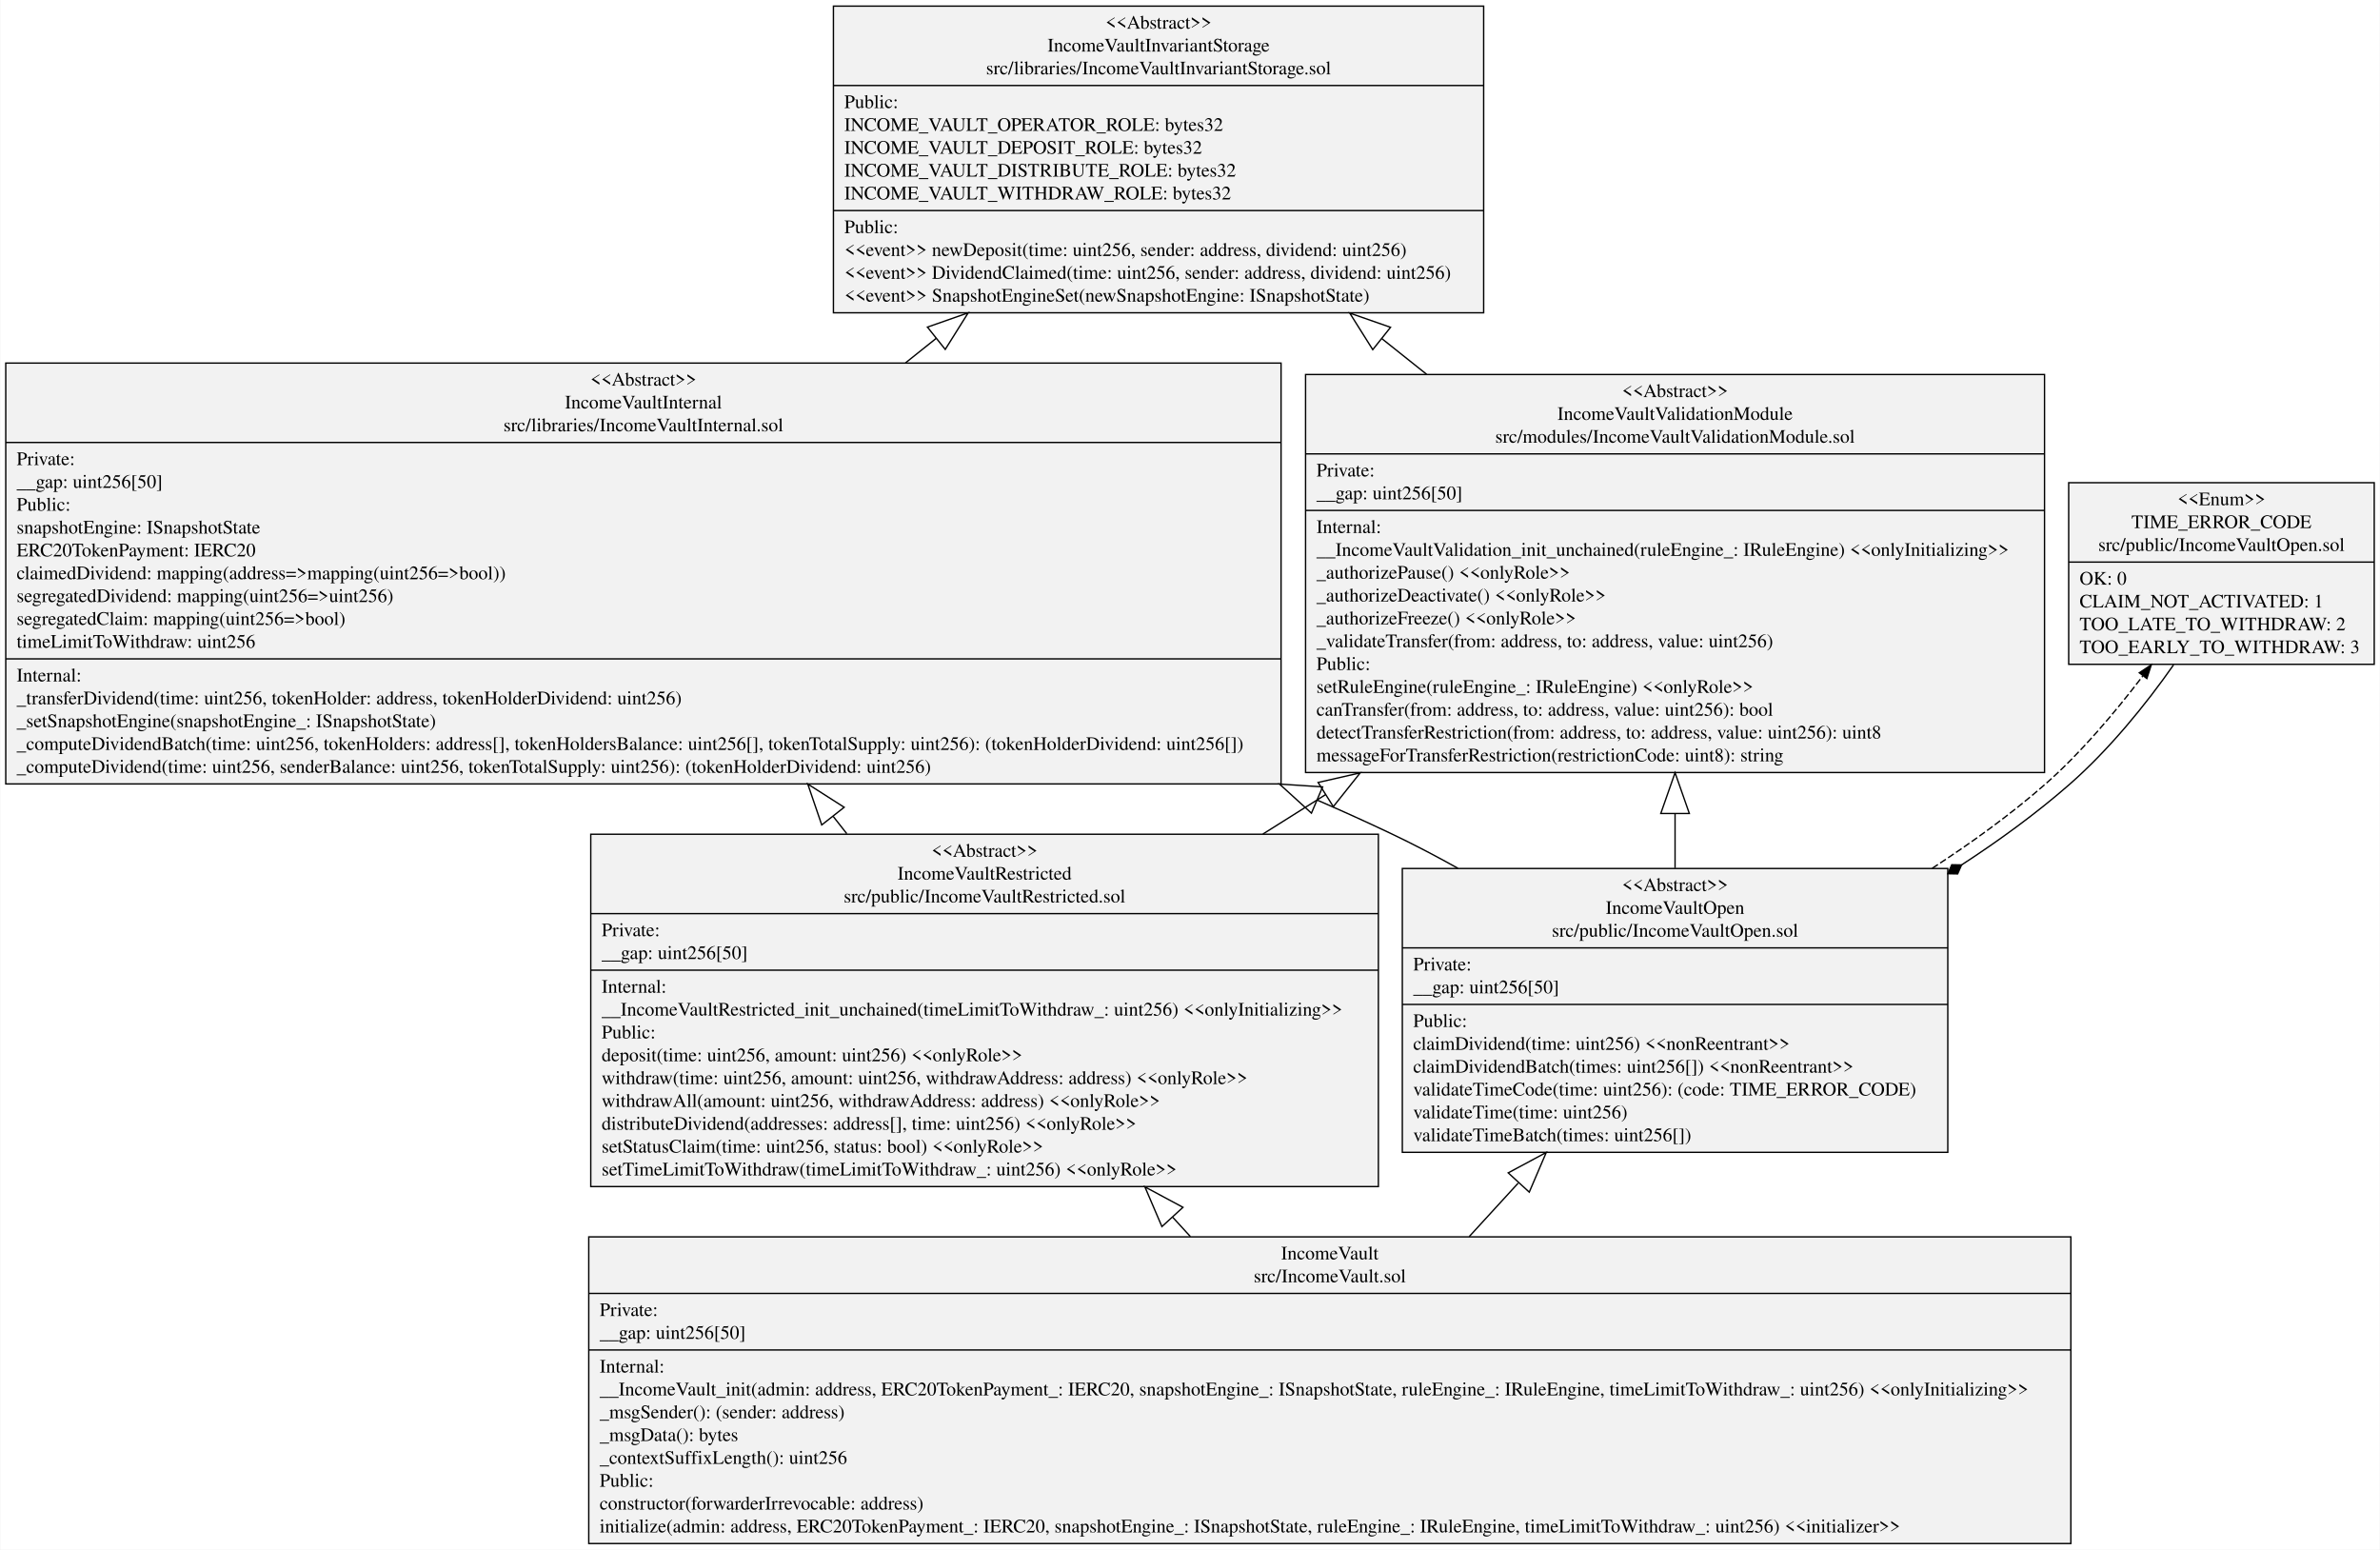
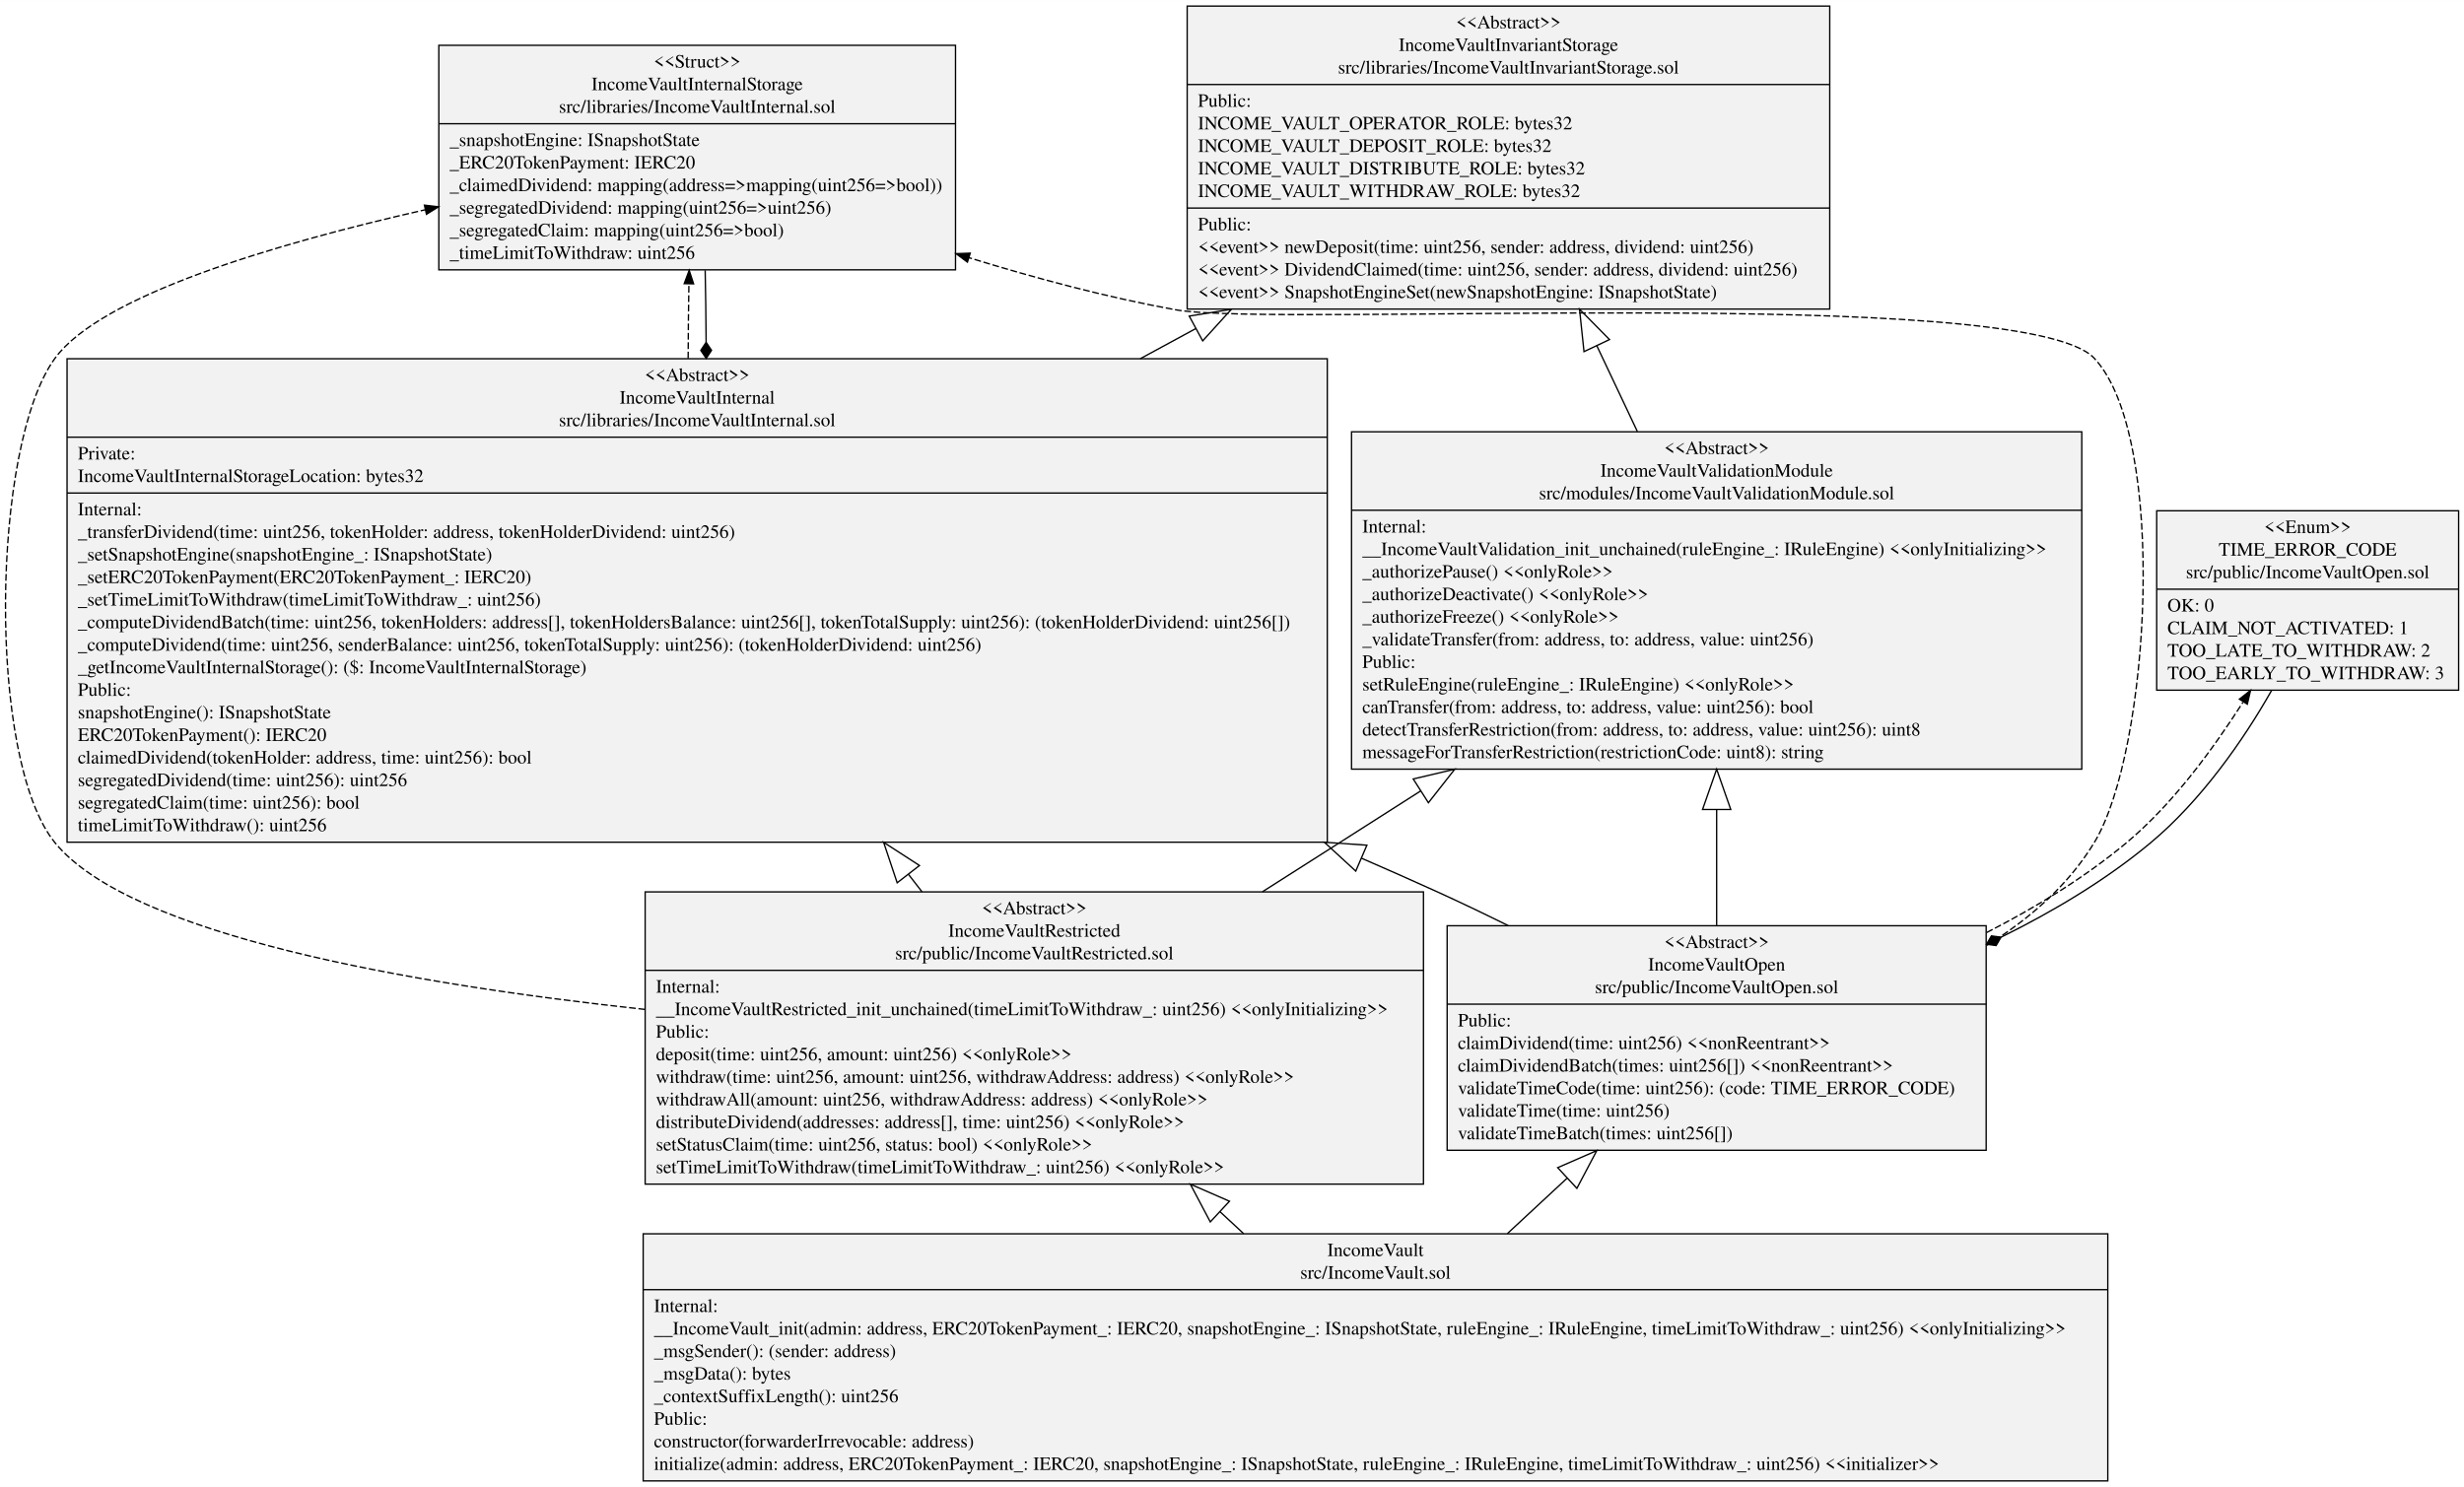
- <svg xmlns="http://www.w3.org/2000/svg" width="1751pt" height="1140pt" viewBox="0.00 0.00 1750.53 1140.00">
-   <g id="graph0" class="graph" transform="scale(1 1) rotate(0) translate(4 1136)">
-     <polygon fill="white" stroke="transparent" points="-4,4 -4,-1136 1746.53,-1136 1746.53,4 -4,4" />
+ <svg xmlns="http://www.w3.org/2000/svg" width="1834pt" height="1107pt" viewBox="0.00 0.00 1834.44 1107.20">
+   <g id="graph0" class="graph" transform="scale(1 1) rotate(0) translate(4 1103.2)">
+     <polygon fill="white" stroke="transparent" points="-4,4 -4,-1103.2 1830.44,-1103.2 1830.44,4 -4,4" />
    <g id="node1" class="node">
-       <polygon fill="#f2f2f2" stroke="black" points="428.92,-0.5 428.92,-226.1 1519.33,-226.1 1519.33,-0.5 428.92,-0.5" />
-       <text text-anchor="middle" x="974.13" y="-209.5" font-family="Times,serif" font-size="14.00">IncomeVault</text>
-       <text text-anchor="middle" x="974.13" y="-192.7" font-family="Times,serif" font-size="14.00">src/IncomeVault.sol</text>
-       <polyline fill="none" stroke="black" points="428.92,-184.5 1519.33,-184.5 " />
-       <text text-anchor="start" x="436.92" y="-167.9" font-family="Times,serif" font-size="14.00">Private:</text>
-       <text text-anchor="start" x="436.92" y="-151.1" font-family="Times,serif" font-size="14.00">   __gap: uint256[50]</text>
-       <polyline fill="none" stroke="black" points="428.92,-142.9 1519.33,-142.9 " />
-       <text text-anchor="start" x="436.92" y="-126.3" font-family="Times,serif" font-size="14.00">Internal:</text>
-       <text text-anchor="start" x="436.92" y="-109.5" font-family="Times,serif" font-size="14.00">    __IncomeVault_init(admin: address, ERC20TokenPayment_: IERC20, snapshotEngine_: ISnapshotState, ruleEngine_: IRuleEngine, timeLimitToWithdraw_: uint256) &lt;&lt;onlyInitializing&gt;&gt;</text>
-       <text text-anchor="start" x="436.92" y="-92.7" font-family="Times,serif" font-size="14.00">    _msgSender(): (sender: address)</text>
-       <text text-anchor="start" x="436.92" y="-75.9" font-family="Times,serif" font-size="14.00">    _msgData(): bytes</text>
-       <text text-anchor="start" x="436.92" y="-59.1" font-family="Times,serif" font-size="14.00">    _contextSuffixLength(): uint256</text>
-       <text text-anchor="start" x="436.92" y="-42.3" font-family="Times,serif" font-size="14.00">Public:</text>
-       <text text-anchor="start" x="436.92" y="-25.5" font-family="Times,serif" font-size="14.00">    constructor(forwarderIrrevocable: address)</text>
-       <text text-anchor="start" x="436.92" y="-8.7" font-family="Times,serif" font-size="14.00">    initialize(admin: address, ERC20TokenPayment_: IERC20, snapshotEngine_: ISnapshotState, ruleEngine_: IRuleEngine, timeLimitToWithdraw_: uint256) &lt;&lt;initializer&gt;&gt;</text>
+       <polygon fill="#f2f2f2" stroke="black" points="474.84,-0.5 474.84,-184.5 1565.25,-184.5 1565.25,-0.5 474.84,-0.5" />
+       <text text-anchor="middle" x="1020.04" y="-167.9" font-family="Times,serif" font-size="14.00">IncomeVault</text>
+       <text text-anchor="middle" x="1020.04" y="-151.1" font-family="Times,serif" font-size="14.00">src/IncomeVault.sol</text>
+       <polyline fill="none" stroke="black" points="474.84,-142.9 1565.25,-142.9 " />
+       <text text-anchor="start" x="482.84" y="-126.3" font-family="Times,serif" font-size="14.00">Internal:</text>
+       <text text-anchor="start" x="482.84" y="-109.5" font-family="Times,serif" font-size="14.00">    __IncomeVault_init(admin: address, ERC20TokenPayment_: IERC20, snapshotEngine_: ISnapshotState, ruleEngine_: IRuleEngine, timeLimitToWithdraw_: uint256) &lt;&lt;onlyInitializing&gt;&gt;</text>
+       <text text-anchor="start" x="482.84" y="-92.7" font-family="Times,serif" font-size="14.00">    _msgSender(): (sender: address)</text>
+       <text text-anchor="start" x="482.84" y="-75.9" font-family="Times,serif" font-size="14.00">    _msgData(): bytes</text>
+       <text text-anchor="start" x="482.84" y="-59.1" font-family="Times,serif" font-size="14.00">    _contextSuffixLength(): uint256</text>
+       <text text-anchor="start" x="482.84" y="-42.3" font-family="Times,serif" font-size="14.00">Public:</text>
+       <text text-anchor="start" x="482.84" y="-25.5" font-family="Times,serif" font-size="14.00">    constructor(forwarderIrrevocable: address)</text>
+       <text text-anchor="start" x="482.84" y="-8.7" font-family="Times,serif" font-size="14.00">    initialize(admin: address, ERC20TokenPayment_: IERC20, snapshotEngine_: ISnapshotState, ruleEngine_: IRuleEngine, timeLimitToWithdraw_: uint256) &lt;&lt;initializer&gt;&gt;</text>
+     </g>
+     <g id="node6" class="node">
+       <polygon fill="#f2f2f2" stroke="black" points="1073.39,-246.7 1073.39,-413.9 1474.7,-413.9 1474.7,-246.7 1073.39,-246.7" />
+       <text text-anchor="middle" x="1274.04" y="-397.3" font-family="Times,serif" font-size="14.00">&lt;&lt;Abstract&gt;&gt;</text>
+       <text text-anchor="middle" x="1274.04" y="-380.5" font-family="Times,serif" font-size="14.00">IncomeVaultOpen</text>
+       <text text-anchor="middle" x="1274.04" y="-363.7" font-family="Times,serif" font-size="14.00">src/public/IncomeVaultOpen.sol</text>
+       <polyline fill="none" stroke="black" points="1073.39,-355.5 1474.7,-355.5 " />
+       <text text-anchor="start" x="1081.39" y="-338.9" font-family="Times,serif" font-size="14.00">Public:</text>
+       <text text-anchor="start" x="1081.39" y="-322.1" font-family="Times,serif" font-size="14.00">    claimDividend(time: uint256) &lt;&lt;nonReentrant&gt;&gt;</text>
+       <text text-anchor="start" x="1081.39" y="-305.3" font-family="Times,serif" font-size="14.00">    claimDividendBatch(times: uint256[]) &lt;&lt;nonReentrant&gt;&gt;</text>
+       <text text-anchor="start" x="1081.39" y="-288.5" font-family="Times,serif" font-size="14.00">    validateTimeCode(time: uint256): (code: TIME_ERROR_CODE)</text>
+       <text text-anchor="start" x="1081.39" y="-271.7" font-family="Times,serif" font-size="14.00">    validateTime(time: uint256)</text>
+       <text text-anchor="start" x="1081.39" y="-254.9" font-family="Times,serif" font-size="14.00">    validateTimeBatch(times: uint256[])</text>
+     </g>
+     <g id="edge2" class="edge">
+       <path fill="none" stroke="black" d="M1118.25,-184.67C1132.8,-198.18 1147.89,-212.18 1162.69,-225.92" />
+       <polygon fill="none" stroke="black" points="1155.69,-233.75 1184.82,-246.47 1169.98,-218.36 1155.69,-233.75" />
+     </g>
+     <g id="node8" class="node">
+       <polygon fill="#f2f2f2" stroke="black" points="476.31,-221.5 476.31,-439.1 1055.77,-439.1 1055.77,-221.5 476.31,-221.5" />
+       <text text-anchor="middle" x="766.04" y="-422.5" font-family="Times,serif" font-size="14.00">&lt;&lt;Abstract&gt;&gt;</text>
+       <text text-anchor="middle" x="766.04" y="-405.7" font-family="Times,serif" font-size="14.00">IncomeVaultRestricted</text>
+       <text text-anchor="middle" x="766.04" y="-388.9" font-family="Times,serif" font-size="14.00">src/public/IncomeVaultRestricted.sol</text>
+       <polyline fill="none" stroke="black" points="476.31,-380.7 1055.77,-380.7 " />
+       <text text-anchor="start" x="484.31" y="-364.1" font-family="Times,serif" font-size="14.00">Internal:</text>
+       <text text-anchor="start" x="484.31" y="-347.3" font-family="Times,serif" font-size="14.00">    __IncomeVaultRestricted_init_unchained(timeLimitToWithdraw_: uint256) &lt;&lt;onlyInitializing&gt;&gt;</text>
+       <text text-anchor="start" x="484.31" y="-330.5" font-family="Times,serif" font-size="14.00">Public:</text>
+       <text text-anchor="start" x="484.31" y="-313.7" font-family="Times,serif" font-size="14.00">    deposit(time: uint256, amount: uint256) &lt;&lt;onlyRole&gt;&gt;</text>
+       <text text-anchor="start" x="484.31" y="-296.9" font-family="Times,serif" font-size="14.00">    withdraw(time: uint256, amount: uint256, withdrawAddress: address) &lt;&lt;onlyRole&gt;&gt;</text>
+       <text text-anchor="start" x="484.31" y="-280.1" font-family="Times,serif" font-size="14.00">    withdrawAll(amount: uint256, withdrawAddress: address) &lt;&lt;onlyRole&gt;&gt;</text>
+       <text text-anchor="start" x="484.31" y="-263.3" font-family="Times,serif" font-size="14.00">    distributeDividend(addresses: address[], time: uint256) &lt;&lt;onlyRole&gt;&gt;</text>
+       <text text-anchor="start" x="484.31" y="-246.5" font-family="Times,serif" font-size="14.00">    setStatusClaim(time: uint256, status: bool) &lt;&lt;onlyRole&gt;&gt;</text>
+       <text text-anchor="start" x="484.31" y="-229.7" font-family="Times,serif" font-size="14.00">    setTimeLimitToWithdraw(timeLimitToWithdraw_: uint256) &lt;&lt;onlyRole&gt;&gt;</text>
+     </g>
+     <g id="edge1" class="edge">
+       <path fill="none" stroke="black" d="M921.84,-184.67C916.06,-190.03 910.19,-195.48 904.3,-200.95" />
+       <polygon fill="none" stroke="black" points="897.05,-193.36 882.2,-221.46 911.33,-208.75 897.05,-193.36" />
+     </g>
+     <g id="node2" class="node">
+       <polygon fill="#f2f2f2" stroke="black" points="45.92,-476.1 45.92,-836.1 984.17,-836.1 984.17,-476.1 45.92,-476.1" />
+       <text text-anchor="middle" x="515.04" y="-819.5" font-family="Times,serif" font-size="14.00">&lt;&lt;Abstract&gt;&gt;</text>
+       <text text-anchor="middle" x="515.04" y="-802.7" font-family="Times,serif" font-size="14.00">IncomeVaultInternal</text>
+       <text text-anchor="middle" x="515.04" y="-785.9" font-family="Times,serif" font-size="14.00">src/libraries/IncomeVaultInternal.sol</text>
+       <polyline fill="none" stroke="black" points="45.92,-777.7 984.17,-777.7 " />
+       <text text-anchor="start" x="53.92" y="-761.1" font-family="Times,serif" font-size="14.00">Private:</text>
+       <text text-anchor="start" x="53.92" y="-744.3" font-family="Times,serif" font-size="14.00">   IncomeVaultInternalStorageLocation: bytes32</text>
+       <polyline fill="none" stroke="black" points="45.92,-736.1 984.17,-736.1 " />
+       <text text-anchor="start" x="53.92" y="-719.5" font-family="Times,serif" font-size="14.00">Internal:</text>
+       <text text-anchor="start" x="53.92" y="-702.7" font-family="Times,serif" font-size="14.00">    _transferDividend(time: uint256, tokenHolder: address, tokenHolderDividend: uint256)</text>
+       <text text-anchor="start" x="53.92" y="-685.9" font-family="Times,serif" font-size="14.00">    _setSnapshotEngine(snapshotEngine_: ISnapshotState)</text>
+       <text text-anchor="start" x="53.92" y="-669.1" font-family="Times,serif" font-size="14.00">    _setERC20TokenPayment(ERC20TokenPayment_: IERC20)</text>
+       <text text-anchor="start" x="53.92" y="-652.3" font-family="Times,serif" font-size="14.00">    _setTimeLimitToWithdraw(timeLimitToWithdraw_: uint256)</text>
+       <text text-anchor="start" x="53.92" y="-635.5" font-family="Times,serif" font-size="14.00">    _computeDividendBatch(time: uint256, tokenHolders: address[], tokenHoldersBalance: uint256[], tokenTotalSupply: uint256): (tokenHolderDividend: uint256[])</text>
+       <text text-anchor="start" x="53.92" y="-618.7" font-family="Times,serif" font-size="14.00">    _computeDividend(time: uint256, senderBalance: uint256, tokenTotalSupply: uint256): (tokenHolderDividend: uint256)</text>
+       <text text-anchor="start" x="53.92" y="-601.9" font-family="Times,serif" font-size="14.00">    _getIncomeVaultInternalStorage(): ($: IncomeVaultInternalStorage)</text>
+       <text text-anchor="start" x="53.92" y="-585.1" font-family="Times,serif" font-size="14.00">Public:</text>
+       <text text-anchor="start" x="53.92" y="-568.3" font-family="Times,serif" font-size="14.00">    snapshotEngine(): ISnapshotState</text>
+       <text text-anchor="start" x="53.92" y="-551.5" font-family="Times,serif" font-size="14.00">    ERC20TokenPayment(): IERC20</text>
+       <text text-anchor="start" x="53.92" y="-534.7" font-family="Times,serif" font-size="14.00">    claimedDividend(tokenHolder: address, time: uint256): bool</text>
+       <text text-anchor="start" x="53.92" y="-517.9" font-family="Times,serif" font-size="14.00">    segregatedDividend(time: uint256): uint256</text>
+       <text text-anchor="start" x="53.92" y="-501.1" font-family="Times,serif" font-size="14.00">    segregatedClaim(time: uint256): bool</text>
+       <text text-anchor="start" x="53.92" y="-484.3" font-family="Times,serif" font-size="14.00">    timeLimitToWithdraw(): uint256</text>
+     </g>
+     <g id="node3" class="node">
+       <polygon fill="#f2f2f2" stroke="black" points="322.71,-902.3 322.71,-1069.5 707.38,-1069.5 707.38,-902.3 322.71,-902.3" />
+       <text text-anchor="middle" x="515.04" y="-1052.9" font-family="Times,serif" font-size="14.00">&lt;&lt;Struct&gt;&gt;</text>
+       <text text-anchor="middle" x="515.04" y="-1036.1" font-family="Times,serif" font-size="14.00">IncomeVaultInternalStorage</text>
+       <text text-anchor="middle" x="515.04" y="-1019.3" font-family="Times,serif" font-size="14.00">src/libraries/IncomeVaultInternal.sol</text>
+       <polyline fill="none" stroke="black" points="322.71,-1011.1 707.38,-1011.1 " />
+       <text text-anchor="start" x="330.71" y="-994.5" font-family="Times,serif" font-size="14.00">_snapshotEngine: ISnapshotState</text>
+       <text text-anchor="start" x="330.71" y="-977.7" font-family="Times,serif" font-size="14.00">_ERC20TokenPayment: IERC20</text>
+       <text text-anchor="start" x="330.71" y="-960.9" font-family="Times,serif" font-size="14.00">_claimedDividend: mapping(address=&gt;mapping(uint256=&gt;bool))</text>
+       <text text-anchor="start" x="330.71" y="-944.1" font-family="Times,serif" font-size="14.00">_segregatedDividend: mapping(uint256=&gt;uint256)</text>
+       <text text-anchor="start" x="330.71" y="-927.3" font-family="Times,serif" font-size="14.00">_segregatedClaim: mapping(uint256=&gt;bool)</text>
+       <text text-anchor="start" x="330.71" y="-910.5" font-family="Times,serif" font-size="14.00">_timeLimitToWithdraw: uint256</text>
+     </g>
+     <g id="edge5" class="edge">
+       <path fill="none" stroke="black" stroke-dasharray="5,2" d="M508.32,-836.35C508.39,-855.46 508.58,-874.3 508.89,-891.8" />
+       <polygon fill="black" stroke="black" points="505.39,-892.01 509.09,-901.94 512.39,-891.88 505.39,-892.01" />
+     </g>
+     <g id="node4" class="node">
+       <polygon fill="#f2f2f2" stroke="black" points="879.85,-873.1 879.85,-1098.7 1358.24,-1098.7 1358.24,-873.1 879.85,-873.1" />
+       <text text-anchor="middle" x="1119.04" y="-1082.1" font-family="Times,serif" font-size="14.00">&lt;&lt;Abstract&gt;&gt;</text>
+       <text text-anchor="middle" x="1119.04" y="-1065.3" font-family="Times,serif" font-size="14.00">IncomeVaultInvariantStorage</text>
+       <text text-anchor="middle" x="1119.04" y="-1048.5" font-family="Times,serif" font-size="14.00">src/libraries/IncomeVaultInvariantStorage.sol</text>
+       <polyline fill="none" stroke="black" points="879.85,-1040.3 1358.24,-1040.3 " />
+       <text text-anchor="start" x="887.85" y="-1023.7" font-family="Times,serif" font-size="14.00">Public:</text>
+       <text text-anchor="start" x="887.85" y="-1006.9" font-family="Times,serif" font-size="14.00">   INCOME_VAULT_OPERATOR_ROLE: bytes32</text>
+       <text text-anchor="start" x="887.85" y="-990.1" font-family="Times,serif" font-size="14.00">   INCOME_VAULT_DEPOSIT_ROLE: bytes32</text>
+       <text text-anchor="start" x="887.85" y="-973.3" font-family="Times,serif" font-size="14.00">   INCOME_VAULT_DISTRIBUTE_ROLE: bytes32</text>
+       <text text-anchor="start" x="887.85" y="-956.5" font-family="Times,serif" font-size="14.00">   INCOME_VAULT_WITHDRAW_ROLE: bytes32</text>
+       <polyline fill="none" stroke="black" points="879.85,-948.3 1358.24,-948.3 " />
+       <text text-anchor="start" x="887.85" y="-931.7" font-family="Times,serif" font-size="14.00">Public:</text>
+       <text text-anchor="start" x="887.85" y="-914.9" font-family="Times,serif" font-size="14.00">    &lt;&lt;event&gt;&gt; newDeposit(time: uint256, sender: address, dividend: uint256)</text>
+       <text text-anchor="start" x="887.85" y="-898.1" font-family="Times,serif" font-size="14.00">    &lt;&lt;event&gt;&gt; DividendClaimed(time: uint256, sender: address, dividend: uint256)</text>
+       <text text-anchor="start" x="887.85" y="-881.3" font-family="Times,serif" font-size="14.00">    &lt;&lt;event&gt;&gt; SnapshotEngineSet(newSnapshotEngine: ISnapshotState)</text>
+     </g>
+     <g id="edge4" class="edge">
+       <path fill="none" stroke="black" d="M844.88,-836.11C858.82,-843.67 872.68,-851.19 886.34,-858.61" />
+       <polygon fill="none" stroke="black" points="881.38,-867.86 912.76,-872.94 891.4,-849.41 881.38,-867.86" />
+     </g>
+     <g id="edge3" class="edge">
+       <path fill="none" stroke="black" d="M521,-901.94C521.36,-885.24 521.59,-867.04 521.71,-848.36" />
+       <polygon fill="black" stroke="black" points="521.71,-848.35 517.74,-842.33 521.77,-836.35 525.74,-842.36 521.71,-848.35" />
    </g>
    <g id="node5" class="node">
-       <polygon fill="#f2f2f2" stroke="black" points="1027.47,-288.3 1027.47,-497.1 1428.79,-497.1 1428.79,-288.3 1027.47,-288.3" />
-       <text text-anchor="middle" x="1228.13" y="-480.5" font-family="Times,serif" font-size="14.00">&lt;&lt;Abstract&gt;&gt;</text>
-       <text text-anchor="middle" x="1228.13" y="-463.7" font-family="Times,serif" font-size="14.00">IncomeVaultOpen</text>
-       <text text-anchor="middle" x="1228.13" y="-446.9" font-family="Times,serif" font-size="14.00">src/public/IncomeVaultOpen.sol</text>
-       <polyline fill="none" stroke="black" points="1027.47,-438.7 1428.79,-438.7 " />
-       <text text-anchor="start" x="1035.47" y="-422.1" font-family="Times,serif" font-size="14.00">Private:</text>
-       <text text-anchor="start" x="1035.47" y="-405.3" font-family="Times,serif" font-size="14.00">   __gap: uint256[50]</text>
-       <polyline fill="none" stroke="black" points="1027.47,-397.1 1428.79,-397.1 " />
-       <text text-anchor="start" x="1035.47" y="-380.5" font-family="Times,serif" font-size="14.00">Public:</text>
-       <text text-anchor="start" x="1035.47" y="-363.7" font-family="Times,serif" font-size="14.00">    claimDividend(time: uint256) &lt;&lt;nonReentrant&gt;&gt;</text>
-       <text text-anchor="start" x="1035.47" y="-346.9" font-family="Times,serif" font-size="14.00">    claimDividendBatch(times: uint256[]) &lt;&lt;nonReentrant&gt;&gt;</text>
-       <text text-anchor="start" x="1035.47" y="-330.1" font-family="Times,serif" font-size="14.00">    validateTimeCode(time: uint256): (code: TIME_ERROR_CODE)</text>
-       <text text-anchor="start" x="1035.47" y="-313.3" font-family="Times,serif" font-size="14.00">    validateTime(time: uint256)</text>
-       <text text-anchor="start" x="1035.47" y="-296.5" font-family="Times,serif" font-size="14.00">    validateTimeBatch(times: uint256[])</text>
+       <polygon fill="#f2f2f2" stroke="black" points="1002.21,-530.5 1002.21,-781.7 1545.88,-781.7 1545.88,-530.5 1002.21,-530.5" />
+       <text text-anchor="middle" x="1274.04" y="-765.1" font-family="Times,serif" font-size="14.00">&lt;&lt;Abstract&gt;&gt;</text>
+       <text text-anchor="middle" x="1274.04" y="-748.3" font-family="Times,serif" font-size="14.00">IncomeVaultValidationModule</text>
+       <text text-anchor="middle" x="1274.04" y="-731.5" font-family="Times,serif" font-size="14.00">src/modules/IncomeVaultValidationModule.sol</text>
+       <polyline fill="none" stroke="black" points="1002.21,-723.3 1545.88,-723.3 " />
+       <text text-anchor="start" x="1010.21" y="-706.7" font-family="Times,serif" font-size="14.00">Internal:</text>
+       <text text-anchor="start" x="1010.21" y="-689.9" font-family="Times,serif" font-size="14.00">    __IncomeVaultValidation_init_unchained(ruleEngine_: IRuleEngine) &lt;&lt;onlyInitializing&gt;&gt;</text>
+       <text text-anchor="start" x="1010.21" y="-673.1" font-family="Times,serif" font-size="14.00">    _authorizePause() &lt;&lt;onlyRole&gt;&gt;</text>
+       <text text-anchor="start" x="1010.21" y="-656.3" font-family="Times,serif" font-size="14.00">    _authorizeDeactivate() &lt;&lt;onlyRole&gt;&gt;</text>
+       <text text-anchor="start" x="1010.21" y="-639.5" font-family="Times,serif" font-size="14.00">    _authorizeFreeze() &lt;&lt;onlyRole&gt;&gt;</text>
+       <text text-anchor="start" x="1010.21" y="-622.7" font-family="Times,serif" font-size="14.00">    _validateTransfer(from: address, to: address, value: uint256)</text>
+       <text text-anchor="start" x="1010.21" y="-605.9" font-family="Times,serif" font-size="14.00">Public:</text>
+       <text text-anchor="start" x="1010.21" y="-589.1" font-family="Times,serif" font-size="14.00">    setRuleEngine(ruleEngine_: IRuleEngine) &lt;&lt;onlyRole&gt;&gt;</text>
+       <text text-anchor="start" x="1010.21" y="-572.3" font-family="Times,serif" font-size="14.00">    canTransfer(from: address, to: address, value: uint256): bool</text>
+       <text text-anchor="start" x="1010.21" y="-555.5" font-family="Times,serif" font-size="14.00">    detectTransferRestriction(from: address, to: address, value: uint256): uint8</text>
+       <text text-anchor="start" x="1010.21" y="-538.7" font-family="Times,serif" font-size="14.00">    messageForTransferRestriction(restrictionCode: uint8): string</text>
    </g>
-     <g id="edge2" class="edge">
-       <path fill="none" stroke="black" d="M1076.71,-226.33C1088.56,-239.27 1100.7,-252.53 1112.71,-265.64" />
-       <polygon fill="none" stroke="black" points="1105.38,-273.19 1133.38,-288.22 1120.86,-259 1105.38,-273.19" />
+     <g id="edge6" class="edge">
+       <path fill="none" stroke="black" d="M1215,-781.96C1205.16,-802.78 1194.89,-824.5 1184.89,-845.65" />
+       <polygon fill="none" stroke="black" points="1175.28,-841.4 1171.95,-873.01 1194.27,-850.38 1175.28,-841.4" />
+     </g>
+     <g id="edge9" class="edge">
+       <path fill="none" stroke="black" d="M1118.85,-413.99C1100.84,-422.9 1082.63,-431.62 1065.04,-439.6 1046.92,-447.82 1028.39,-456.03 1009.61,-464.18" />
+       <polygon fill="none" stroke="black" points="1005.35,-454.58 981.95,-476.09 1013.65,-473.88 1005.35,-454.58" />
+     </g>
+     <g id="edge10" class="edge">
+       <path fill="none" stroke="black" stroke-dasharray="5,2" d="M1475.01,-399.19C1506.89,-418.86 1535.68,-443.89 1555.04,-475.6 1596.85,-544.07 1610.26,-778.4 1555.04,-836.6 1502.66,-891.81 945.93,-859.04 871.04,-872.6 820.42,-881.76 766.96,-896.04 717.29,-911.38" />
+       <polygon fill="black" stroke="black" points="716.24,-908.04 707.74,-914.36 718.33,-914.73 716.24,-908.04" />
+     </g>
+     <g id="edge8" class="edge">
+       <path fill="none" stroke="black" d="M1274.04,-414.27C1274.04,-440.62 1274.04,-470.67 1274.04,-500.39" />
+       <polygon fill="none" stroke="black" points="1263.54,-500.46 1274.04,-530.46 1284.54,-500.46 1263.54,-500.46" />
    </g>
    <g id="node7" class="node">
-       <polygon fill="#f2f2f2" stroke="black" points="430.4,-263.1 430.4,-522.3 1009.86,-522.3 1009.86,-263.1 430.4,-263.1" />
-       <text text-anchor="middle" x="720.13" y="-505.7" font-family="Times,serif" font-size="14.00">&lt;&lt;Abstract&gt;&gt;</text>
-       <text text-anchor="middle" x="720.13" y="-488.9" font-family="Times,serif" font-size="14.00">IncomeVaultRestricted</text>
-       <text text-anchor="middle" x="720.13" y="-472.1" font-family="Times,serif" font-size="14.00">src/public/IncomeVaultRestricted.sol</text>
-       <polyline fill="none" stroke="black" points="430.4,-463.9 1009.86,-463.9 " />
-       <text text-anchor="start" x="438.4" y="-447.3" font-family="Times,serif" font-size="14.00">Private:</text>
-       <text text-anchor="start" x="438.4" y="-430.5" font-family="Times,serif" font-size="14.00">   __gap: uint256[50]</text>
-       <polyline fill="none" stroke="black" points="430.4,-422.3 1009.86,-422.3 " />
-       <text text-anchor="start" x="438.4" y="-405.7" font-family="Times,serif" font-size="14.00">Internal:</text>
-       <text text-anchor="start" x="438.4" y="-388.9" font-family="Times,serif" font-size="14.00">    __IncomeVaultRestricted_init_unchained(timeLimitToWithdraw_: uint256) &lt;&lt;onlyInitializing&gt;&gt;</text>
-       <text text-anchor="start" x="438.4" y="-372.1" font-family="Times,serif" font-size="14.00">Public:</text>
-       <text text-anchor="start" x="438.4" y="-355.3" font-family="Times,serif" font-size="14.00">    deposit(time: uint256, amount: uint256) &lt;&lt;onlyRole&gt;&gt;</text>
-       <text text-anchor="start" x="438.4" y="-338.5" font-family="Times,serif" font-size="14.00">    withdraw(time: uint256, amount: uint256, withdrawAddress: address) &lt;&lt;onlyRole&gt;&gt;</text>
-       <text text-anchor="start" x="438.4" y="-321.7" font-family="Times,serif" font-size="14.00">    withdrawAll(amount: uint256, withdrawAddress: address) &lt;&lt;onlyRole&gt;&gt;</text>
-       <text text-anchor="start" x="438.4" y="-304.9" font-family="Times,serif" font-size="14.00">    distributeDividend(addresses: address[], time: uint256) &lt;&lt;onlyRole&gt;&gt;</text>
-       <text text-anchor="start" x="438.4" y="-288.1" font-family="Times,serif" font-size="14.00">    setStatusClaim(time: uint256, status: bool) &lt;&lt;onlyRole&gt;&gt;</text>
-       <text text-anchor="start" x="438.4" y="-271.3" font-family="Times,serif" font-size="14.00">    setTimeLimitToWithdraw(timeLimitToWithdraw_: uint256) &lt;&lt;onlyRole&gt;&gt;</text>
+       <polygon fill="#f2f2f2" stroke="black" points="1601.65,-589.3 1601.65,-722.9 1826.44,-722.9 1826.44,-589.3 1601.65,-589.3" />
+       <text text-anchor="middle" x="1714.04" y="-706.3" font-family="Times,serif" font-size="14.00">&lt;&lt;Enum&gt;&gt;</text>
+       <text text-anchor="middle" x="1714.04" y="-689.5" font-family="Times,serif" font-size="14.00">TIME_ERROR_CODE</text>
+       <text text-anchor="middle" x="1714.04" y="-672.7" font-family="Times,serif" font-size="14.00">src/public/IncomeVaultOpen.sol</text>
+       <polyline fill="none" stroke="black" points="1601.65,-664.5 1826.44,-664.5 " />
+       <text text-anchor="start" x="1609.65" y="-647.9" font-family="Times,serif" font-size="14.00">OK: 0</text>
+       <text text-anchor="start" x="1609.65" y="-631.1" font-family="Times,serif" font-size="14.00">CLAIM_NOT_ACTIVATED: 1</text>
+       <text text-anchor="start" x="1609.65" y="-614.3" font-family="Times,serif" font-size="14.00">TOO_LATE_TO_WITHDRAW: 2</text>
+       <text text-anchor="start" x="1609.65" y="-597.5" font-family="Times,serif" font-size="14.00">TOO_EARLY_TO_WITHDRAW: 3</text>
    </g>
-     <g id="edge1" class="edge">
-       <path fill="none" stroke="black" d="M871.55,-226.33C867.25,-231.03 862.9,-235.77 858.55,-240.53" />
-       <polygon fill="none" stroke="black" points="850.6,-233.66 838.09,-262.87 866.09,-247.84 850.6,-233.66" />
-     </g>
-     <g id="node2" class="node">
-       <polygon fill="#f2f2f2" stroke="black" points="0,-559.3 0,-868.9 938.26,-868.9 938.26,-559.3 0,-559.3" />
-       <text text-anchor="middle" x="469.13" y="-852.3" font-family="Times,serif" font-size="14.00">&lt;&lt;Abstract&gt;&gt;</text>
-       <text text-anchor="middle" x="469.13" y="-835.5" font-family="Times,serif" font-size="14.00">IncomeVaultInternal</text>
-       <text text-anchor="middle" x="469.13" y="-818.7" font-family="Times,serif" font-size="14.00">src/libraries/IncomeVaultInternal.sol</text>
-       <polyline fill="none" stroke="black" points="0,-810.5 938.26,-810.5 " />
-       <text text-anchor="start" x="8" y="-793.9" font-family="Times,serif" font-size="14.00">Private:</text>
-       <text text-anchor="start" x="8" y="-777.1" font-family="Times,serif" font-size="14.00">   __gap: uint256[50]</text>
-       <text text-anchor="start" x="8" y="-760.3" font-family="Times,serif" font-size="14.00">Public:</text>
-       <text text-anchor="start" x="8" y="-743.5" font-family="Times,serif" font-size="14.00">   snapshotEngine: ISnapshotState</text>
-       <text text-anchor="start" x="8" y="-726.7" font-family="Times,serif" font-size="14.00">   ERC20TokenPayment: IERC20</text>
-       <text text-anchor="start" x="8" y="-709.9" font-family="Times,serif" font-size="14.00">   claimedDividend: mapping(address=&gt;mapping(uint256=&gt;bool))</text>
-       <text text-anchor="start" x="8" y="-693.1" font-family="Times,serif" font-size="14.00">   segregatedDividend: mapping(uint256=&gt;uint256)</text>
-       <text text-anchor="start" x="8" y="-676.3" font-family="Times,serif" font-size="14.00">   segregatedClaim: mapping(uint256=&gt;bool)</text>
-       <text text-anchor="start" x="8" y="-659.5" font-family="Times,serif" font-size="14.00">   timeLimitToWithdraw: uint256</text>
-       <polyline fill="none" stroke="black" points="0,-651.3 938.26,-651.3 " />
-       <text text-anchor="start" x="8" y="-634.7" font-family="Times,serif" font-size="14.00">Internal:</text>
-       <text text-anchor="start" x="8" y="-617.9" font-family="Times,serif" font-size="14.00">    _transferDividend(time: uint256, tokenHolder: address, tokenHolderDividend: uint256)</text>
-       <text text-anchor="start" x="8" y="-601.1" font-family="Times,serif" font-size="14.00">    _setSnapshotEngine(snapshotEngine_: ISnapshotState)</text>
-       <text text-anchor="start" x="8" y="-584.3" font-family="Times,serif" font-size="14.00">    _computeDividendBatch(time: uint256, tokenHolders: address[], tokenHoldersBalance: uint256[], tokenTotalSupply: uint256): (tokenHolderDividend: uint256[])</text>
-       <text text-anchor="start" x="8" y="-567.5" font-family="Times,serif" font-size="14.00">    _computeDividend(time: uint256, senderBalance: uint256, tokenTotalSupply: uint256): (tokenHolderDividend: uint256)</text>
-     </g>
-     <g id="node3" class="node">
-       <polygon fill="#f2f2f2" stroke="black" points="608.93,-905.9 608.93,-1131.5 1087.32,-1131.5 1087.32,-905.9 608.93,-905.9" />
-       <text text-anchor="middle" x="848.13" y="-1114.9" font-family="Times,serif" font-size="14.00">&lt;&lt;Abstract&gt;&gt;</text>
-       <text text-anchor="middle" x="848.13" y="-1098.1" font-family="Times,serif" font-size="14.00">IncomeVaultInvariantStorage</text>
-       <text text-anchor="middle" x="848.13" y="-1081.3" font-family="Times,serif" font-size="14.00">src/libraries/IncomeVaultInvariantStorage.sol</text>
-       <polyline fill="none" stroke="black" points="608.93,-1073.1 1087.32,-1073.1 " />
-       <text text-anchor="start" x="616.93" y="-1056.5" font-family="Times,serif" font-size="14.00">Public:</text>
-       <text text-anchor="start" x="616.93" y="-1039.7" font-family="Times,serif" font-size="14.00">   INCOME_VAULT_OPERATOR_ROLE: bytes32</text>
-       <text text-anchor="start" x="616.93" y="-1022.9" font-family="Times,serif" font-size="14.00">   INCOME_VAULT_DEPOSIT_ROLE: bytes32</text>
-       <text text-anchor="start" x="616.93" y="-1006.1" font-family="Times,serif" font-size="14.00">   INCOME_VAULT_DISTRIBUTE_ROLE: bytes32</text>
-       <text text-anchor="start" x="616.93" y="-989.3" font-family="Times,serif" font-size="14.00">   INCOME_VAULT_WITHDRAW_ROLE: bytes32</text>
-       <polyline fill="none" stroke="black" points="608.93,-981.1 1087.32,-981.1 " />
-       <text text-anchor="start" x="616.93" y="-964.5" font-family="Times,serif" font-size="14.00">Public:</text>
-       <text text-anchor="start" x="616.93" y="-947.7" font-family="Times,serif" font-size="14.00">    &lt;&lt;event&gt;&gt; newDeposit(time: uint256, sender: address, dividend: uint256)</text>
-       <text text-anchor="start" x="616.93" y="-930.9" font-family="Times,serif" font-size="14.00">    &lt;&lt;event&gt;&gt; DividendClaimed(time: uint256, sender: address, dividend: uint256)</text>
-       <text text-anchor="start" x="616.93" y="-914.1" font-family="Times,serif" font-size="14.00">    &lt;&lt;event&gt;&gt; SnapshotEngineSet(newSnapshotEngine: ISnapshotState)</text>
-     </g>
-     <g id="edge3" class="edge">
-       <path fill="none" stroke="black" d="M661.96,-869.06C669.49,-875.07 677.01,-881.08 684.48,-887.04" />
-       <polygon fill="none" stroke="black" points="678.09,-895.37 708.08,-905.88 691.19,-878.96 678.09,-895.37" />
-     </g>
-     <g id="node4" class="node">
-       <polygon fill="#f2f2f2" stroke="black" points="956.29,-567.7 956.29,-860.5 1499.96,-860.5 1499.96,-567.7 956.29,-567.7" />
-       <text text-anchor="middle" x="1228.13" y="-843.9" font-family="Times,serif" font-size="14.00">&lt;&lt;Abstract&gt;&gt;</text>
-       <text text-anchor="middle" x="1228.13" y="-827.1" font-family="Times,serif" font-size="14.00">IncomeVaultValidationModule</text>
-       <text text-anchor="middle" x="1228.13" y="-810.3" font-family="Times,serif" font-size="14.00">src/modules/IncomeVaultValidationModule.sol</text>
-       <polyline fill="none" stroke="black" points="956.29,-802.1 1499.96,-802.1 " />
-       <text text-anchor="start" x="964.29" y="-785.5" font-family="Times,serif" font-size="14.00">Private:</text>
-       <text text-anchor="start" x="964.29" y="-768.7" font-family="Times,serif" font-size="14.00">   __gap: uint256[50]</text>
-       <polyline fill="none" stroke="black" points="956.29,-760.5 1499.96,-760.5 " />
-       <text text-anchor="start" x="964.29" y="-743.9" font-family="Times,serif" font-size="14.00">Internal:</text>
-       <text text-anchor="start" x="964.29" y="-727.1" font-family="Times,serif" font-size="14.00">    __IncomeVaultValidation_init_unchained(ruleEngine_: IRuleEngine) &lt;&lt;onlyInitializing&gt;&gt;</text>
-       <text text-anchor="start" x="964.29" y="-710.3" font-family="Times,serif" font-size="14.00">    _authorizePause() &lt;&lt;onlyRole&gt;&gt;</text>
-       <text text-anchor="start" x="964.29" y="-693.5" font-family="Times,serif" font-size="14.00">    _authorizeDeactivate() &lt;&lt;onlyRole&gt;&gt;</text>
-       <text text-anchor="start" x="964.29" y="-676.7" font-family="Times,serif" font-size="14.00">    _authorizeFreeze() &lt;&lt;onlyRole&gt;&gt;</text>
-       <text text-anchor="start" x="964.29" y="-659.9" font-family="Times,serif" font-size="14.00">    _validateTransfer(from: address, to: address, value: uint256)</text>
-       <text text-anchor="start" x="964.29" y="-643.1" font-family="Times,serif" font-size="14.00">Public:</text>
-       <text text-anchor="start" x="964.29" y="-626.3" font-family="Times,serif" font-size="14.00">    setRuleEngine(ruleEngine_: IRuleEngine) &lt;&lt;onlyRole&gt;&gt;</text>
-       <text text-anchor="start" x="964.29" y="-609.5" font-family="Times,serif" font-size="14.00">    canTransfer(from: address, to: address, value: uint256): bool</text>
-       <text text-anchor="start" x="964.29" y="-592.7" font-family="Times,serif" font-size="14.00">    detectTransferRestriction(from: address, to: address, value: uint256): uint8</text>
-       <text text-anchor="start" x="964.29" y="-575.9" font-family="Times,serif" font-size="14.00">    messageForTransferRestriction(restrictionCode: uint8): string</text>
-     </g>
-     <g id="edge4" class="edge">
-       <path fill="none" stroke="black" d="M1045.36,-860.64C1034.37,-869.39 1023.35,-878.17 1012.44,-886.86" />
-       <polygon fill="none" stroke="black" points="1005.72,-878.78 988.8,-905.68 1018.8,-895.21 1005.72,-878.78" />
+     <g id="edge11" class="edge">
+       <path fill="none" stroke="black" stroke-dasharray="5,2" d="M1475.04,-408.83C1511.67,-427.55 1548.05,-449.77 1579.04,-475.6 1613.69,-504.48 1643.25,-545.06 1665.91,-580.34" />
+       <polygon fill="black" stroke="black" points="1663.21,-582.61 1671.52,-589.18 1669.12,-578.87 1663.21,-582.61" />
    </g>
    <g id="edge7" class="edge">
-       <path fill="none" stroke="black" d="M1068.37,-497.25C1052,-506.38 1035.41,-515.07 1019.13,-522.8 1001.45,-531.19 983.29,-539.41 964.84,-547.42" />
-       <polygon fill="none" stroke="black" points="960.61,-537.81 937.12,-559.21 968.83,-557.13 960.61,-537.81" />
+       <path fill="none" stroke="black" d="M1687.24,-589.18C1666.23,-552.03 1634.63,-506.92 1597.04,-475.6 1564.11,-448.16 1525.11,-424.79 1485.78,-405.37" />
+       <polygon fill="black" stroke="black" points="1485.76,-405.36 1478.62,-406.34 1474.96,-400.12 1482.11,-399.14 1485.76,-405.36" />
    </g>
-     <g id="edge6" class="edge">
-       <path fill="none" stroke="black" d="M1228.13,-497.4C1228.13,-510.35 1228.13,-523.87 1228.13,-537.54" />
-       <polygon fill="none" stroke="black" points="1217.63,-537.56 1228.13,-567.56 1238.63,-537.56 1217.63,-537.56" />
+     <g id="edge13" class="edge">
+       <path fill="none" stroke="black" d="M682.46,-439.12C679.13,-443.42 675.76,-447.77 672.35,-452.17" />
+       <polygon fill="none" stroke="black" points="663.94,-445.88 653.86,-476.02 680.54,-458.75 663.94,-445.88" />
    </g>
-     <g id="node6" class="node">
-       <polygon fill="#f2f2f2" stroke="black" points="1517.73,-647.3 1517.73,-780.9 1742.53,-780.9 1742.53,-647.3 1517.73,-647.3" />
-       <text text-anchor="middle" x="1630.13" y="-764.3" font-family="Times,serif" font-size="14.00">&lt;&lt;Enum&gt;&gt;</text>
-       <text text-anchor="middle" x="1630.13" y="-747.5" font-family="Times,serif" font-size="14.00">TIME_ERROR_CODE</text>
-       <text text-anchor="middle" x="1630.13" y="-730.7" font-family="Times,serif" font-size="14.00">src/public/IncomeVaultOpen.sol</text>
-       <polyline fill="none" stroke="black" points="1517.73,-722.5 1742.53,-722.5 " />
-       <text text-anchor="start" x="1525.73" y="-705.9" font-family="Times,serif" font-size="14.00">OK: 0</text>
-       <text text-anchor="start" x="1525.73" y="-689.1" font-family="Times,serif" font-size="14.00">CLAIM_NOT_ACTIVATED: 1</text>
-       <text text-anchor="start" x="1525.73" y="-672.3" font-family="Times,serif" font-size="14.00">TOO_LATE_TO_WITHDRAW: 2</text>
-       <text text-anchor="start" x="1525.73" y="-655.5" font-family="Times,serif" font-size="14.00">TOO_EARLY_TO_WITHDRAW: 3</text>
+     <g id="edge14" class="edge">
+       <path fill="none" stroke="black" stroke-dasharray="5,2" d="M476.29,-351.58C297.98,-370.78 93.14,-407.31 37.04,-475.6 -13.88,-537.59 -10.54,-772.01 37.04,-836.6 71.19,-882.95 198.06,-921.05 312.52,-947.02" />
+       <polygon fill="black" stroke="black" points="311.96,-950.49 322.49,-949.26 313.5,-943.66 311.96,-950.49" />
    </g>
-     <g id="edge8" class="edge">
-       <path fill="none" stroke="black" stroke-dasharray="5,2" d="M1417.33,-497.26C1446.28,-516.04 1474.89,-536.73 1500.13,-558.8 1526.6,-581.95 1551.42,-611.55 1572.19,-638.61" />
-       <polygon fill="black" stroke="black" points="1569.67,-641.08 1578.5,-646.92 1575.24,-636.84 1569.67,-641.08" />
-     </g>
-     <g id="edge5" class="edge">
-       <path fill="none" stroke="black" d="M1594.91,-646.92C1574.53,-617.74 1547.34,-584.35 1518.13,-558.8 1494.04,-537.74 1466.88,-517.92 1439.08,-499.83" />
-       <polygon fill="black" stroke="black" points="1438.92,-499.73 1431.71,-499.85 1428.82,-493.25 1436.03,-493.12 1438.92,-499.73" />
-     </g>
-     <g id="edge10" class="edge">
-       <path fill="none" stroke="black" d="M618.76,-522.69C615.44,-526.92 612.09,-531.18 608.73,-535.46" />
-       <polygon fill="none" stroke="black" points="600.33,-529.15 590.05,-559.23 616.84,-542.13 600.33,-529.15" />
-     </g>
-     <g id="edge9" class="edge">
-       <path fill="none" stroke="black" d="M924.92,-522.46C940.11,-532.01 955.53,-541.71 970.98,-551.42" />
-       <polygon fill="none" stroke="black" points="965.52,-560.39 996.5,-567.47 976.7,-542.61 965.52,-560.39" />
+     <g id="edge12" class="edge">
+       <path fill="none" stroke="black" d="M935.89,-439.21C955.17,-451.48 974.53,-463.81 993.04,-475.6 1012.72,-488.14 1033.16,-501.18 1053.65,-514.25" />
+       <polygon fill="none" stroke="black" points="1048.14,-523.19 1079.08,-530.48 1059.44,-505.49 1048.14,-523.19" />
    </g>
  </g>
</svg>
